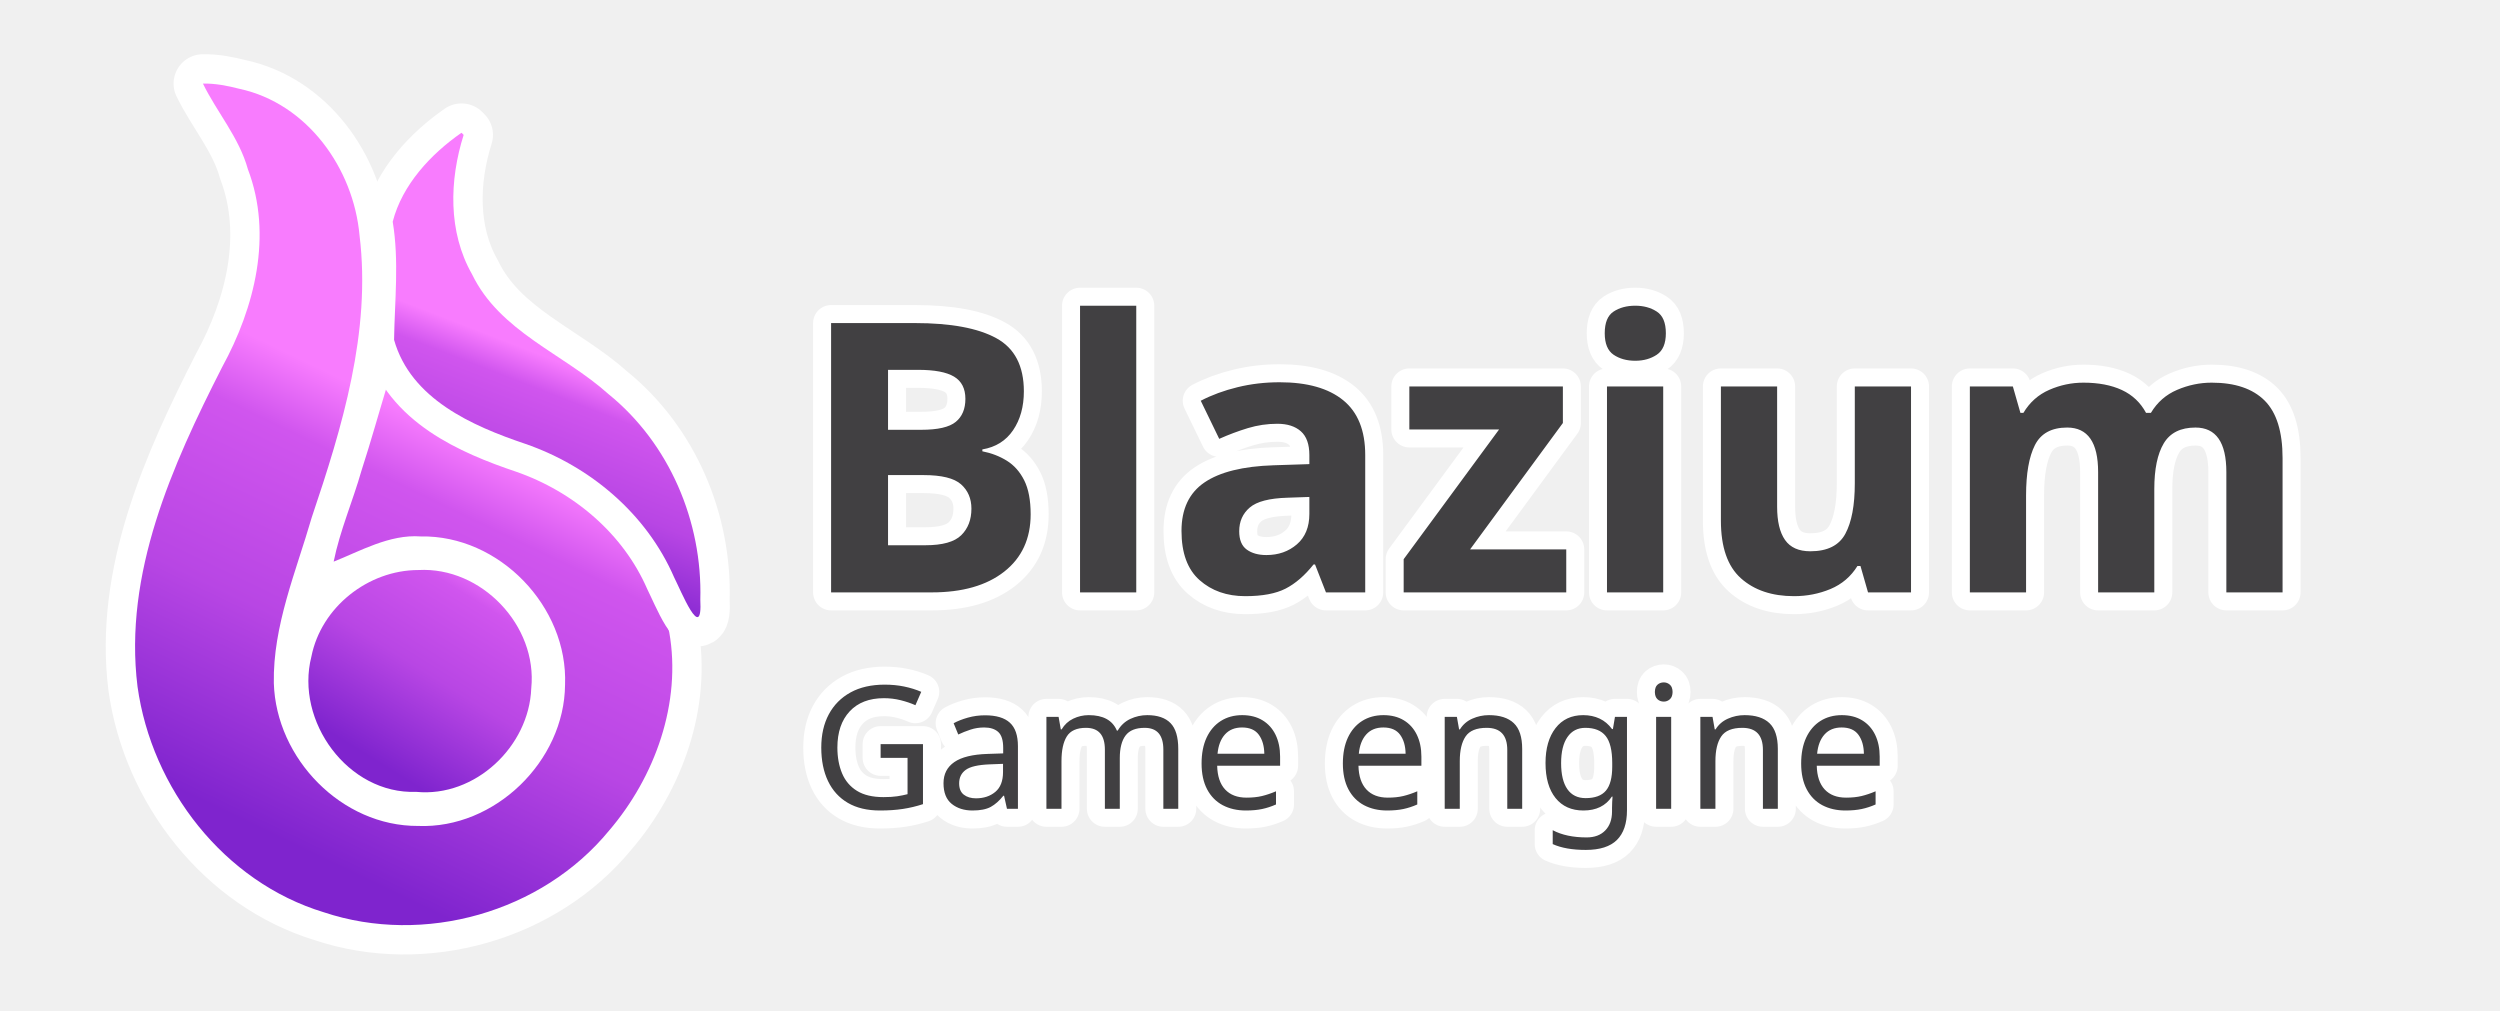
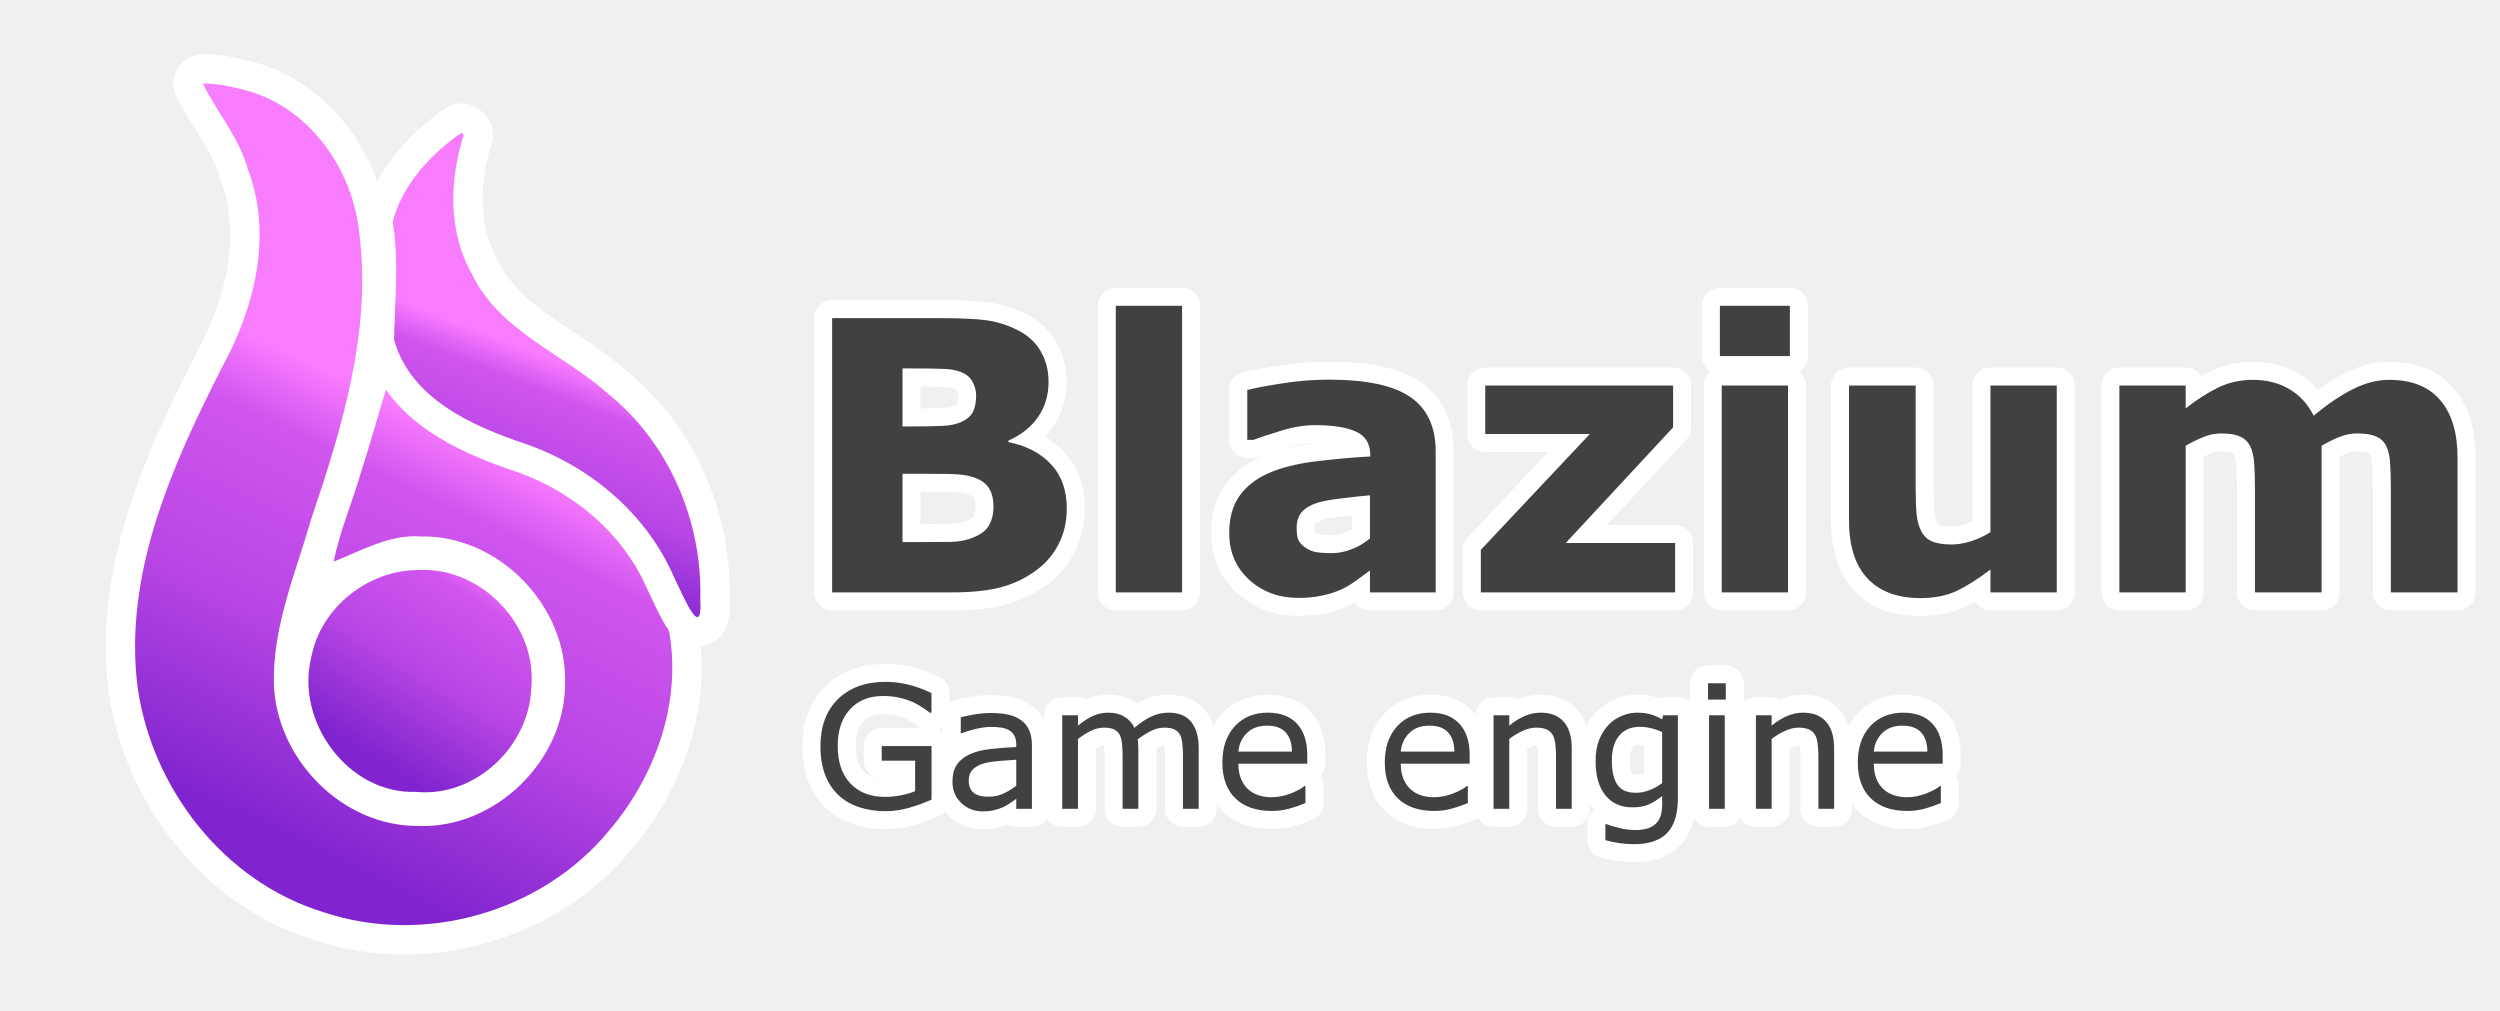
- <svg xmlns="http://www.w3.org/2000/svg" xmlns:xlink="http://www.w3.org/1999/xlink" width="1024" height="414">
-   <defs>
+ <svg xmlns="http://www.w3.org/2000/svg" xmlns:xlink="http://www.w3.org/1999/xlink" width="1024" height="414" version="1.1" id="svg15">
+   <defs id="defs12">
    <linearGradient id="c">
-       <stop offset=".045" stop-color="#7f24ce" />
-       <stop offset=".468" stop-color="#b846e4" />
-       <stop offset=".825" stop-color="#d055ee" />
-       <stop offset="1" stop-color="#f87cfe" />
+       <stop offset=".045" stop-color="#7f24ce" id="stop1" />
+       <stop offset=".468" stop-color="#b846e4" id="stop2" />
+       <stop offset=".825" stop-color="#d055ee" id="stop3" />
+       <stop offset="1" stop-color="#f87cfe" id="stop4" />
    </linearGradient>
    <linearGradient id="b">
-       <stop offset=".045" stop-color="#7f24ce" />
-       <stop offset=".478" stop-color="#b846e4" />
-       <stop offset=".848" stop-color="#d055ee" />
-       <stop offset="1" stop-color="#f87cfe" />
+       <stop offset=".045" stop-color="#7f24ce" id="stop5" />
+       <stop offset=".478" stop-color="#b846e4" id="stop6" />
+       <stop offset=".848" stop-color="#d055ee" id="stop7" />
+       <stop offset="1" stop-color="#f87cfe" id="stop8" />
    </linearGradient>
    <linearGradient id="a">
-       <stop offset=".045" stop-color="#7f24ce" />
-       <stop offset=".468" stop-color="#b846e4" />
-       <stop offset=".848" stop-color="#d055ee" />
-       <stop offset="1" stop-color="#f87cfe" />
+       <stop offset=".045" stop-color="#7f24ce" id="stop9" />
+       <stop offset=".468" stop-color="#b846e4" id="stop10" />
+       <stop offset=".848" stop-color="#d055ee" id="stop11" />
+       <stop offset="1" stop-color="#f87cfe" id="stop12" />
    </linearGradient>
    <linearGradient xlink:href="#a" id="g" x1="635.831" x2="721.822" y1="589.778" y2="368.408" gradientTransform="translate(-23.58 17.032)scale(.3755)" gradientUnits="userSpaceOnUse" />
    <linearGradient xlink:href="#b" id="f" x1="269.585" x2="488.27" y1="847.204" y2="393.079" gradientTransform="translate(-23.58 17.032)scale(.3755)" gradientUnits="userSpaceOnUse" />
    <linearGradient xlink:href="#c" id="d" x1="496.519" x2="635.831" y1="813.477" y2="589.778" gradientTransform="translate(-23.58 17.032)scale(.3755)" gradientUnits="userSpaceOnUse" />
  </defs>
-   <path fill="url(#d)" stroke="#fff" stroke-linecap="round" stroke-linejoin="round" stroke-width="24.032" d="m 171.383,233.485 c 25.804,-1.42 48.862,22.764 46.218,48.475 -0.887,23.806 -23.009,44.734 -47.117,42.387 -28.001,1.028 -49.673,-29.016 -42.942,-55.389 4,-20.293 23.305,-35.468 43.84,-35.474 z" paint-order="markers stroke fill" style="mix-blend-mode:normal" />
-   <path fill="url(#f)" stroke="#fff" stroke-linecap="round" stroke-linejoin="round" stroke-width="24.032" d="m 83.117,34.229 c 5.64,11.591 14.848,22.131 18.413,35.067 10.281,26.95 2.82,56.663 -10.558,81.098 -20.491,40.237 -40.378,84.604 -34.646,130.82 5.79,41.75 35.465,80.06 76.31,92.455 41,13.686 89.303,0.054 116.792,-33.404 18.862,-21.989 29.846,-52.452 24.677,-81.403 -7.864,-32.19 -32.948,-58.979 -64.674,-68.674 -19.224,-6.423 -38.176,-16.029 -50.849,-32.3 -3.153,10.351 -6.735,23.249 -10.496,34.802 -3.55,12.511 -8.861,24.653 -11.42,37.359 10.527,-4.14 22.878,-11.287 35.646,-10.322 32.138,-0.623 60.402,28.735 59.133,60.77 -0.259,31.284 -28.775,59.065 -60.204,57.811 -31.309,0.142 -58.144,-27.571 -59.081,-58.49 -0.429,-23.462 9.107,-45.683 15.538,-67.909 12.45,-36.9 24.386,-76.078 19.574,-115.44 C 144.821,69.001 125.865,42.37 98.079,36.381 93.196,35.123 88.182,34.131 83.117,34.229 Z" paint-order="markers stroke fill" style="mix-blend-mode:normal" />
-   <path fill="url(#g)" stroke="#fff" stroke-linecap="round" stroke-linejoin="round" stroke-width="24.032" d="m 189.029,54.376 c -12.594,8.747 -24.293,21.347 -28.176,36.441 2.671,16.027 0.802,32.396 0.56,48.396 6.855,24.185 31.904,35.215 53.723,42.575 26.602,9.179 49.674,28.651 60.99,54.695 2.64,5.145 11.718,27.604 10.722,9.111 0.905,-31.9 -12.663,-63.969 -37.636,-84.196 -18.439,-16.556 -44.487,-25.509 -55.88,-49.096 -9.866,-17.307 -9.282,-38.517 -3.42,-57.042 l -0.442,-0.442 z" paint-order="markers stroke fill" style="mix-blend-mode:normal" />
-   <g fill="#414042" stroke="#fff" stroke-linejoin="round" stroke-width="14" font-family="'Inter Alia'" paint-order="stroke fill markers">
-     <text xml:space="preserve" x="413.602" y="245.49" font-size="12" font-weight="700" style="-inkscape-font-specification:&quot;Inter Alia, Bold&quot;;font-variant-ligatures:normal;font-variant-caps:normal;font-variant-numeric:normal;font-variant-east-asian:normal;text-align:start" transform="translate(-109.188 -15.965)scale(1.05342)">
-       <tspan x="413.602" y="245.49" font-size="146.667" style="-inkscape-font-specification:&quot;Inter Alia, Bold&quot;;font-variant-ligatures:normal;font-variant-caps:normal;font-variant-numeric:normal;font-variant-east-asian:normal">Blazium</tspan>
-     </text>
-     <text xml:space="preserve" x="418.92" y="329.631" font-size="80" font-weight="500" style="-inkscape-font-specification:&quot;Inter Alia, Medium&quot;;font-variant-ligatures:normal;font-variant-caps:normal;font-variant-numeric:normal;font-variant-east-asian:normal;text-align:start" transform="translate(-109.188 -15.965)scale(1.05342)">
-       <tspan x="418.92" y="329.631" font-size="66.667" font-weight="400" style="-inkscape-font-specification:&quot;Inter Alia, Normal&quot;;font-variant-ligatures:normal;font-variant-caps:normal;font-variant-numeric:normal;font-variant-east-asian:normal">Game engine</tspan>
-     </text>
+   <path fill="url(#d)" stroke="#fff" stroke-linecap="round" stroke-linejoin="round" stroke-width="24.032" d="m 171.383,233.485 c 25.804,-1.42 48.862,22.764 46.218,48.475 -0.887,23.806 -23.009,44.734 -47.117,42.387 -28.001,1.028 -49.673,-29.016 -42.942,-55.389 4,-20.293 23.305,-35.468 43.84,-35.474 z" paint-order="markers stroke fill" style="mix-blend-mode:normal" id="path12" />
+   <path fill="url(#f)" stroke="#fff" stroke-linecap="round" stroke-linejoin="round" stroke-width="24.032" d="m 83.117,34.229 c 5.64,11.591 14.848,22.131 18.413,35.067 10.281,26.95 2.82,56.663 -10.558,81.098 -20.491,40.237 -40.378,84.604 -34.646,130.82 5.79,41.75 35.465,80.06 76.31,92.455 41,13.686 89.303,0.054 116.792,-33.404 18.862,-21.989 29.846,-52.452 24.677,-81.403 -7.864,-32.19 -32.948,-58.979 -64.674,-68.674 -19.224,-6.423 -38.176,-16.029 -50.849,-32.3 -3.153,10.351 -6.735,23.249 -10.496,34.802 -3.55,12.511 -8.861,24.653 -11.42,37.359 10.527,-4.14 22.878,-11.287 35.646,-10.322 32.138,-0.623 60.402,28.735 59.133,60.77 -0.259,31.284 -28.775,59.065 -60.204,57.811 -31.309,0.142 -58.144,-27.571 -59.081,-58.49 -0.429,-23.462 9.107,-45.683 15.538,-67.909 12.45,-36.9 24.386,-76.078 19.574,-115.44 C 144.821,69.001 125.865,42.37 98.079,36.381 93.196,35.123 88.182,34.131 83.117,34.229 Z" paint-order="markers stroke fill" style="mix-blend-mode:normal" id="path13" />
+   <path fill="url(#g)" stroke="#fff" stroke-linecap="round" stroke-linejoin="round" stroke-width="24.032" d="m 189.029,54.376 c -12.594,8.747 -24.293,21.347 -28.176,36.441 2.671,16.027 0.802,32.396 0.56,48.396 6.855,24.185 31.904,35.215 53.723,42.575 26.602,9.179 49.674,28.651 60.99,54.695 2.64,5.145 11.718,27.604 10.722,9.111 0.905,-31.9 -12.663,-63.969 -37.636,-84.196 -18.439,-16.556 -44.487,-25.509 -55.88,-49.096 -9.866,-17.307 -9.282,-38.517 -3.42,-57.042 l -0.442,-0.442 z" paint-order="markers stroke fill" style="mix-blend-mode:normal" id="path14" />
+   <g fill="#414042" stroke="#fff" stroke-linejoin="round" stroke-width="14" font-family="'Inter Alia'" paint-order="stroke fill markers" id="g15">
+     <path style="font-weight:700;font-size:146.667px;-inkscape-font-specification:'Inter Alia, Bold'" d="m 518.446,212.834 q 0,7.734 -3.151,13.822 -3.079,6.087 -8.522,10.098 -6.302,4.727 -13.893,6.732 -7.52,2.005 -19.121,2.005 H 427.209 V 138.856 h 41.393 q 12.891,0 18.835,0.859 6.016,0.859 11.888,3.796 6.087,3.079 9.023,8.307 3.008,5.156 3.008,11.816 0,7.734 -4.082,13.678 -4.082,5.872 -11.53,9.167 v 0.573 q 10.456,2.077 16.543,8.594 6.159,6.517 6.159,17.188 z m -35.234,-43.828 q 0,-2.65 -1.361,-5.299 -1.289,-2.65 -4.655,-3.939 -3.008,-1.146 -7.52,-1.217 -4.44,-0.143 -12.533,-0.143 h -2.578 v 22.559 h 4.297 q 6.517,0 11.1,-0.215 4.583,-0.215 7.233,-1.432 3.724,-1.647 4.87,-4.225 1.146,-2.65 1.146,-6.087 z m 6.732,43.399 q 0,-5.085 -2.005,-7.806 -1.934,-2.793 -6.66,-4.154 -3.223,-0.931 -8.88,-1.003 -5.658,-0.072 -11.816,-0.072 h -6.016 v 26.569 h 2.005 q 11.602,0 16.615,-0.072 5.013,-0.072 9.238,-1.862 4.297,-1.79 5.872,-4.727 1.647,-3.008 1.647,-6.875 z m 73.334,33.086 H 537.496 V 134.057 h 25.781 z m 73.047,-20.983 v -16.758 q -5.228,0.43 -11.315,1.217 -6.087,0.716 -9.238,1.719 -3.867,1.217 -5.944,3.581 -2.005,2.292 -2.005,6.087 0,2.507 0.43,4.082 0.43,1.576 2.148,3.008 1.647,1.432 3.939,2.148 2.292,0.645 7.161,0.645 3.867,0 7.806,-1.576 4.01,-1.576 7.018,-4.154 z m 0,12.461 q -2.077,1.576 -5.156,3.796 -3.079,2.22 -5.801,3.509 -3.796,1.719 -7.878,2.507 -4.082,0.859 -8.952,0.859 -11.458,0 -19.193,-7.09 -7.734,-7.09 -7.734,-18.119 0,-8.809 3.939,-14.395 3.939,-5.586 11.172,-8.809 7.161,-3.223 17.76,-4.583 10.599,-1.361 21.986,-2.005 v -0.43 q 0,-6.66 -5.443,-9.167 -5.443,-2.578 -16.042,-2.578 -6.374,0 -13.607,2.292 -7.233,2.22 -10.384,3.438 h -2.363 V 166.785 q 4.082,-1.074 13.249,-2.507 9.238,-1.504 18.477,-1.504 21.986,0 31.725,6.803 9.811,6.732 9.811,21.198 v 54.714 h -25.566 z m 118.666,8.522 H 679.436 V 228.947 l 42.396,-45.046 h -40.677 v -18.835 h 73.047 v 16.257 l -41.751,44.974 h 42.539 z m 43.9,0 h -25.781 v -80.423 h 25.781 z m 0.716,-91.882 h -27.214 v -19.551 h 27.214 z m 103.77,91.882 h -25.781 v -8.88 q -7.161,5.443 -13.105,8.307 -5.944,2.793 -14.18,2.793 -13.32,0 -20.553,-7.663 -7.161,-7.663 -7.161,-22.63 v -52.35 h 25.925 v 39.889 q 0,6.087 0.358,10.169 0.43,4.01 1.862,6.66 1.361,2.65 4.082,3.867 2.793,1.217 7.734,1.217 3.294,0 7.305,-1.217 4.01,-1.217 7.734,-3.581 v -57.005 h 25.781 z m 102.982,-57.005 v 57.005 h -25.925 v -40.176 q 0,-5.872 -0.286,-9.954 -0.286,-4.154 -1.576,-6.732 -1.289,-2.578 -3.939,-3.724 -2.578,-1.217 -7.305,-1.217 -3.796,0 -7.376,1.576 -3.581,1.504 -6.445,3.223 v 57.005 h -25.781 v -80.423 h 25.781 v 8.88 q 6.66,-5.228 12.747,-8.164 6.087,-2.936 13.464,-2.936 7.949,0 14.036,3.581 6.087,3.509 9.525,10.384 7.734,-6.517 15.039,-10.241 7.305,-3.724 14.323,-3.724 13.034,0 19.766,7.806 6.803,7.806 6.803,22.487 v 52.35 h -25.925 v -40.176 q 0,-5.944 -0.286,-10.026 -0.215,-4.082 -1.504,-6.66 -1.218,-2.578 -3.867,-3.724 -2.65,-1.217 -7.448,-1.217 -3.223,0 -6.302,1.146 -3.079,1.074 -7.519,3.652 z" id="text14" transform="translate(-109.188 -15.965)scale(1.05342)" aria-label="Blazium" />
+     <path style="font-size:66.667px;-inkscape-font-specification:'Inter Alia, Normal'" d="m 465.86,326.05 q -3.971,1.823 -8.691,3.19 -4.688,1.335 -9.082,1.335 -5.664,0 -10.384,-1.563 -4.72,-1.563 -8.04,-4.688 -3.353,-3.158 -5.176,-7.878 -1.823,-4.753 -1.823,-11.1 0,-11.621 6.771,-18.327 6.803,-6.738 18.652,-6.738 4.134,0 8.431,1.009 4.329,0.977 9.31,3.353 v 7.65 h -0.586 q -1.009,-0.781 -2.93,-2.051 -1.921,-1.27 -3.776,-2.116 -2.246,-1.009 -5.111,-1.66 -2.832,-0.684 -6.445,-0.684 -8.138,0 -12.891,5.241 -4.72,5.208 -4.72,14.128 0,9.408 4.948,14.649 4.948,5.208 13.477,5.208 3.125,0 6.217,-0.618 3.125,-0.618 5.469,-1.595 v -11.882 h -12.988 v -5.664 h 19.369 z m 39.03,3.581 h -6.087 v -3.874 q -0.814,0.553 -2.214,1.563 -1.367,0.977 -2.669,1.563 -1.53,0.749 -3.516,1.237 -1.986,0.521 -4.655,0.521 -4.915,0 -8.333,-3.255 -3.418,-3.255 -3.418,-8.301 0,-4.134 1.758,-6.673 1.79,-2.572 5.078,-4.036 3.32,-1.465 7.975,-1.986 4.655,-0.521 9.994,-0.781 v -0.944 q 0,-2.083 -0.749,-3.451 -0.716,-1.367 -2.083,-2.148 -1.302,-0.749 -3.125,-1.009 -1.823,-0.26 -3.809,-0.26 -2.409,0 -5.371,0.651 -2.962,0.618 -6.12,1.823 h -0.326 v -6.217 q 1.79,-0.488 5.176,-1.074 3.385,-0.586 6.673,-0.586 3.841,0 6.673,0.651 2.865,0.618 4.948,2.148 2.051,1.497 3.125,3.874 1.074,2.376 1.074,5.892 z m -6.087,-8.952 V 310.555 q -2.799,0.163 -6.608,0.488 -3.776,0.326 -5.99,0.944 -2.637,0.749 -4.264,2.344 -1.628,1.562 -1.628,4.329 0,3.125 1.888,4.72 1.888,1.563 5.762,1.563 3.223,0 5.892,-1.237 2.669,-1.27 4.948,-3.027 z m 70.931,8.952 h -6.12 v -20.703 q 0,-2.344 -0.228,-4.525 -0.195,-2.181 -0.879,-3.483 -0.749,-1.4 -2.148,-2.116 -1.4,-0.716 -4.036,-0.716 -2.572,0 -5.143,1.302 -2.572,1.27 -5.143,3.255 0.098,0.749 0.163,1.758 0.065,0.977 0.065,1.953 v 23.275 h -6.12 v -20.703 q 0,-2.409 -0.228,-4.557 -0.195,-2.181 -0.879,-3.483 -0.749,-1.4 -2.148,-2.083 -1.4,-0.716 -4.036,-0.716 -2.507,0 -5.046,1.237 -2.507,1.237 -5.013,3.158 v 27.149 h -6.12 v -36.361 h 6.12 v 4.036 q 2.865,-2.376 5.697,-3.711 2.865,-1.335 6.087,-1.335 3.711,0 6.283,1.563 2.604,1.563 3.874,4.329 3.711,-3.125 6.771,-4.492 3.06,-1.4 6.543,-1.4 5.99,0 8.822,3.646 2.865,3.613 2.865,10.124 z m 42.22,-17.546 h -26.791 q 0,3.353 1.009,5.859 1.009,2.474 2.767,4.069 1.693,1.562 4.004,2.344 2.344,0.781 5.143,0.781 3.711,0 7.454,-1.465 3.776,-1.497 5.371,-2.93 h 0.326 v 6.673 q -3.092,1.302 -6.315,2.181 -3.223,0.879 -6.771,0.879 -9.05,0 -14.128,-4.883 -5.078,-4.915 -5.078,-13.932 0,-8.919 4.85,-14.16 4.883,-5.241 12.826,-5.241 7.357,0 11.328,4.297 4.004,4.297 4.004,12.207 z m -5.957,-4.688 q -0.033,-4.818 -2.441,-7.454 -2.376,-2.637 -7.259,-2.637 -4.915,0 -7.845,2.897 -2.897,2.897 -3.288,7.194 z m 69.108,4.688 h -26.791 q 0,3.353 1.009,5.859 1.009,2.474 2.767,4.069 1.693,1.562 4.004,2.344 2.344,0.781 5.143,0.781 3.711,0 7.454,-1.465 3.776,-1.497 5.371,-2.93 h 0.326 v 6.673 q -3.092,1.302 -6.315,2.181 -3.223,0.879 -6.771,0.879 -9.05,0 -14.128,-4.883 -5.078,-4.915 -5.078,-13.932 0,-8.919 4.85,-14.16 4.883,-5.241 12.826,-5.241 7.357,0 11.328,4.297 4.004,4.297 4.004,12.207 z m -5.957,-4.688 q -0.033,-4.818 -2.441,-7.454 -2.376,-2.637 -7.259,-2.637 -4.915,0 -7.845,2.897 -2.897,2.897 -3.288,7.194 z m 45.638,22.233 h -6.12 v -20.703 q 0,-2.507 -0.293,-4.688 -0.293,-2.214 -1.074,-3.451 -0.814,-1.367 -2.344,-2.018 -1.53,-0.684 -3.971,-0.684 -2.507,0 -5.241,1.237 -2.734,1.237 -5.241,3.158 v 27.149 h -6.12 v -36.361 h 6.12 v 4.036 q 2.865,-2.376 5.925,-3.711 3.06,-1.335 6.283,-1.335 5.892,0 8.984,3.548 3.092,3.548 3.092,10.221 z m 41.276,-4.134 q 0,9.245 -4.199,13.574 -4.199,4.329 -12.923,4.329 -2.897,0 -5.664,-0.423 -2.734,-0.391 -5.404,-1.139 v -6.25 h 0.326 q 1.497,0.586 4.753,1.432 3.255,0.879 6.51,0.879 3.125,0 5.176,-0.749 2.051,-0.749 3.19,-2.083 1.139,-1.27 1.628,-3.06 0.488,-1.79 0.488,-4.004 v -3.32 q -2.767,2.214 -5.306,3.32 -2.507,1.074 -6.413,1.074 -6.51,0 -10.352,-4.688 -3.809,-4.72 -3.809,-13.281 0,-4.688 1.302,-8.073 1.335,-3.418 3.613,-5.892 2.116,-2.311 5.143,-3.581 3.027,-1.302 6.022,-1.302 3.158,0 5.273,0.651 2.148,0.618 4.525,1.921 l 0.391,-1.563 h 5.729 z m -6.12,-5.859 v -19.824 q -2.441,-1.107 -4.557,-1.562 -2.083,-0.488 -4.167,-0.488 -5.046,0 -7.943,3.385 -2.897,3.385 -2.897,9.831 0,6.12 2.148,9.277 2.148,3.158 7.129,3.158 2.669,0 5.339,-1.009 2.702,-1.042 4.948,-2.767 z m 24.74,-32.455 h -6.901 v -6.348 h 6.901 z m -0.391,42.448 h -6.12 v -36.361 h 6.12 z m 42.513,0 h -6.12 v -20.703 q 0,-2.507 -0.293,-4.688 -0.293,-2.214 -1.074,-3.451 -0.814,-1.367 -2.344,-2.018 -1.53,-0.684 -3.971,-0.684 -2.507,0 -5.241,1.237 -2.734,1.237 -5.241,3.158 v 27.149 h -6.12 v -36.361 h 6.12 v 4.036 q 2.865,-2.376 5.925,-3.711 3.06,-1.335 6.283,-1.335 5.892,0 8.984,3.548 3.092,3.548 3.092,10.221 z m 42.22,-17.546 h -26.791 q 0,3.353 1.009,5.859 1.009,2.474 2.767,4.069 1.693,1.562 4.004,2.344 2.344,0.781 5.143,0.781 3.711,0 7.454,-1.465 3.776,-1.497 5.371,-2.93 h 0.326 v 6.673 q -3.092,1.302 -6.315,2.181 -3.223,0.879 -6.771,0.879 -9.05,0 -14.128,-4.883 -5.078,-4.915 -5.078,-13.932 0,-8.919 4.85,-14.16 4.883,-5.241 12.826,-5.241 7.357,0 11.328,4.297 4.004,4.297 4.004,12.207 z m -5.957,-4.688 q -0.033,-4.818 -2.441,-7.454 -2.376,-2.637 -7.259,-2.637 -4.915,0 -7.845,2.897 -2.897,2.897 -3.288,7.194 z" id="text15" transform="translate(-109.188 -15.965)scale(1.05342)" aria-label="Game engine" />
  </g>
</svg>
